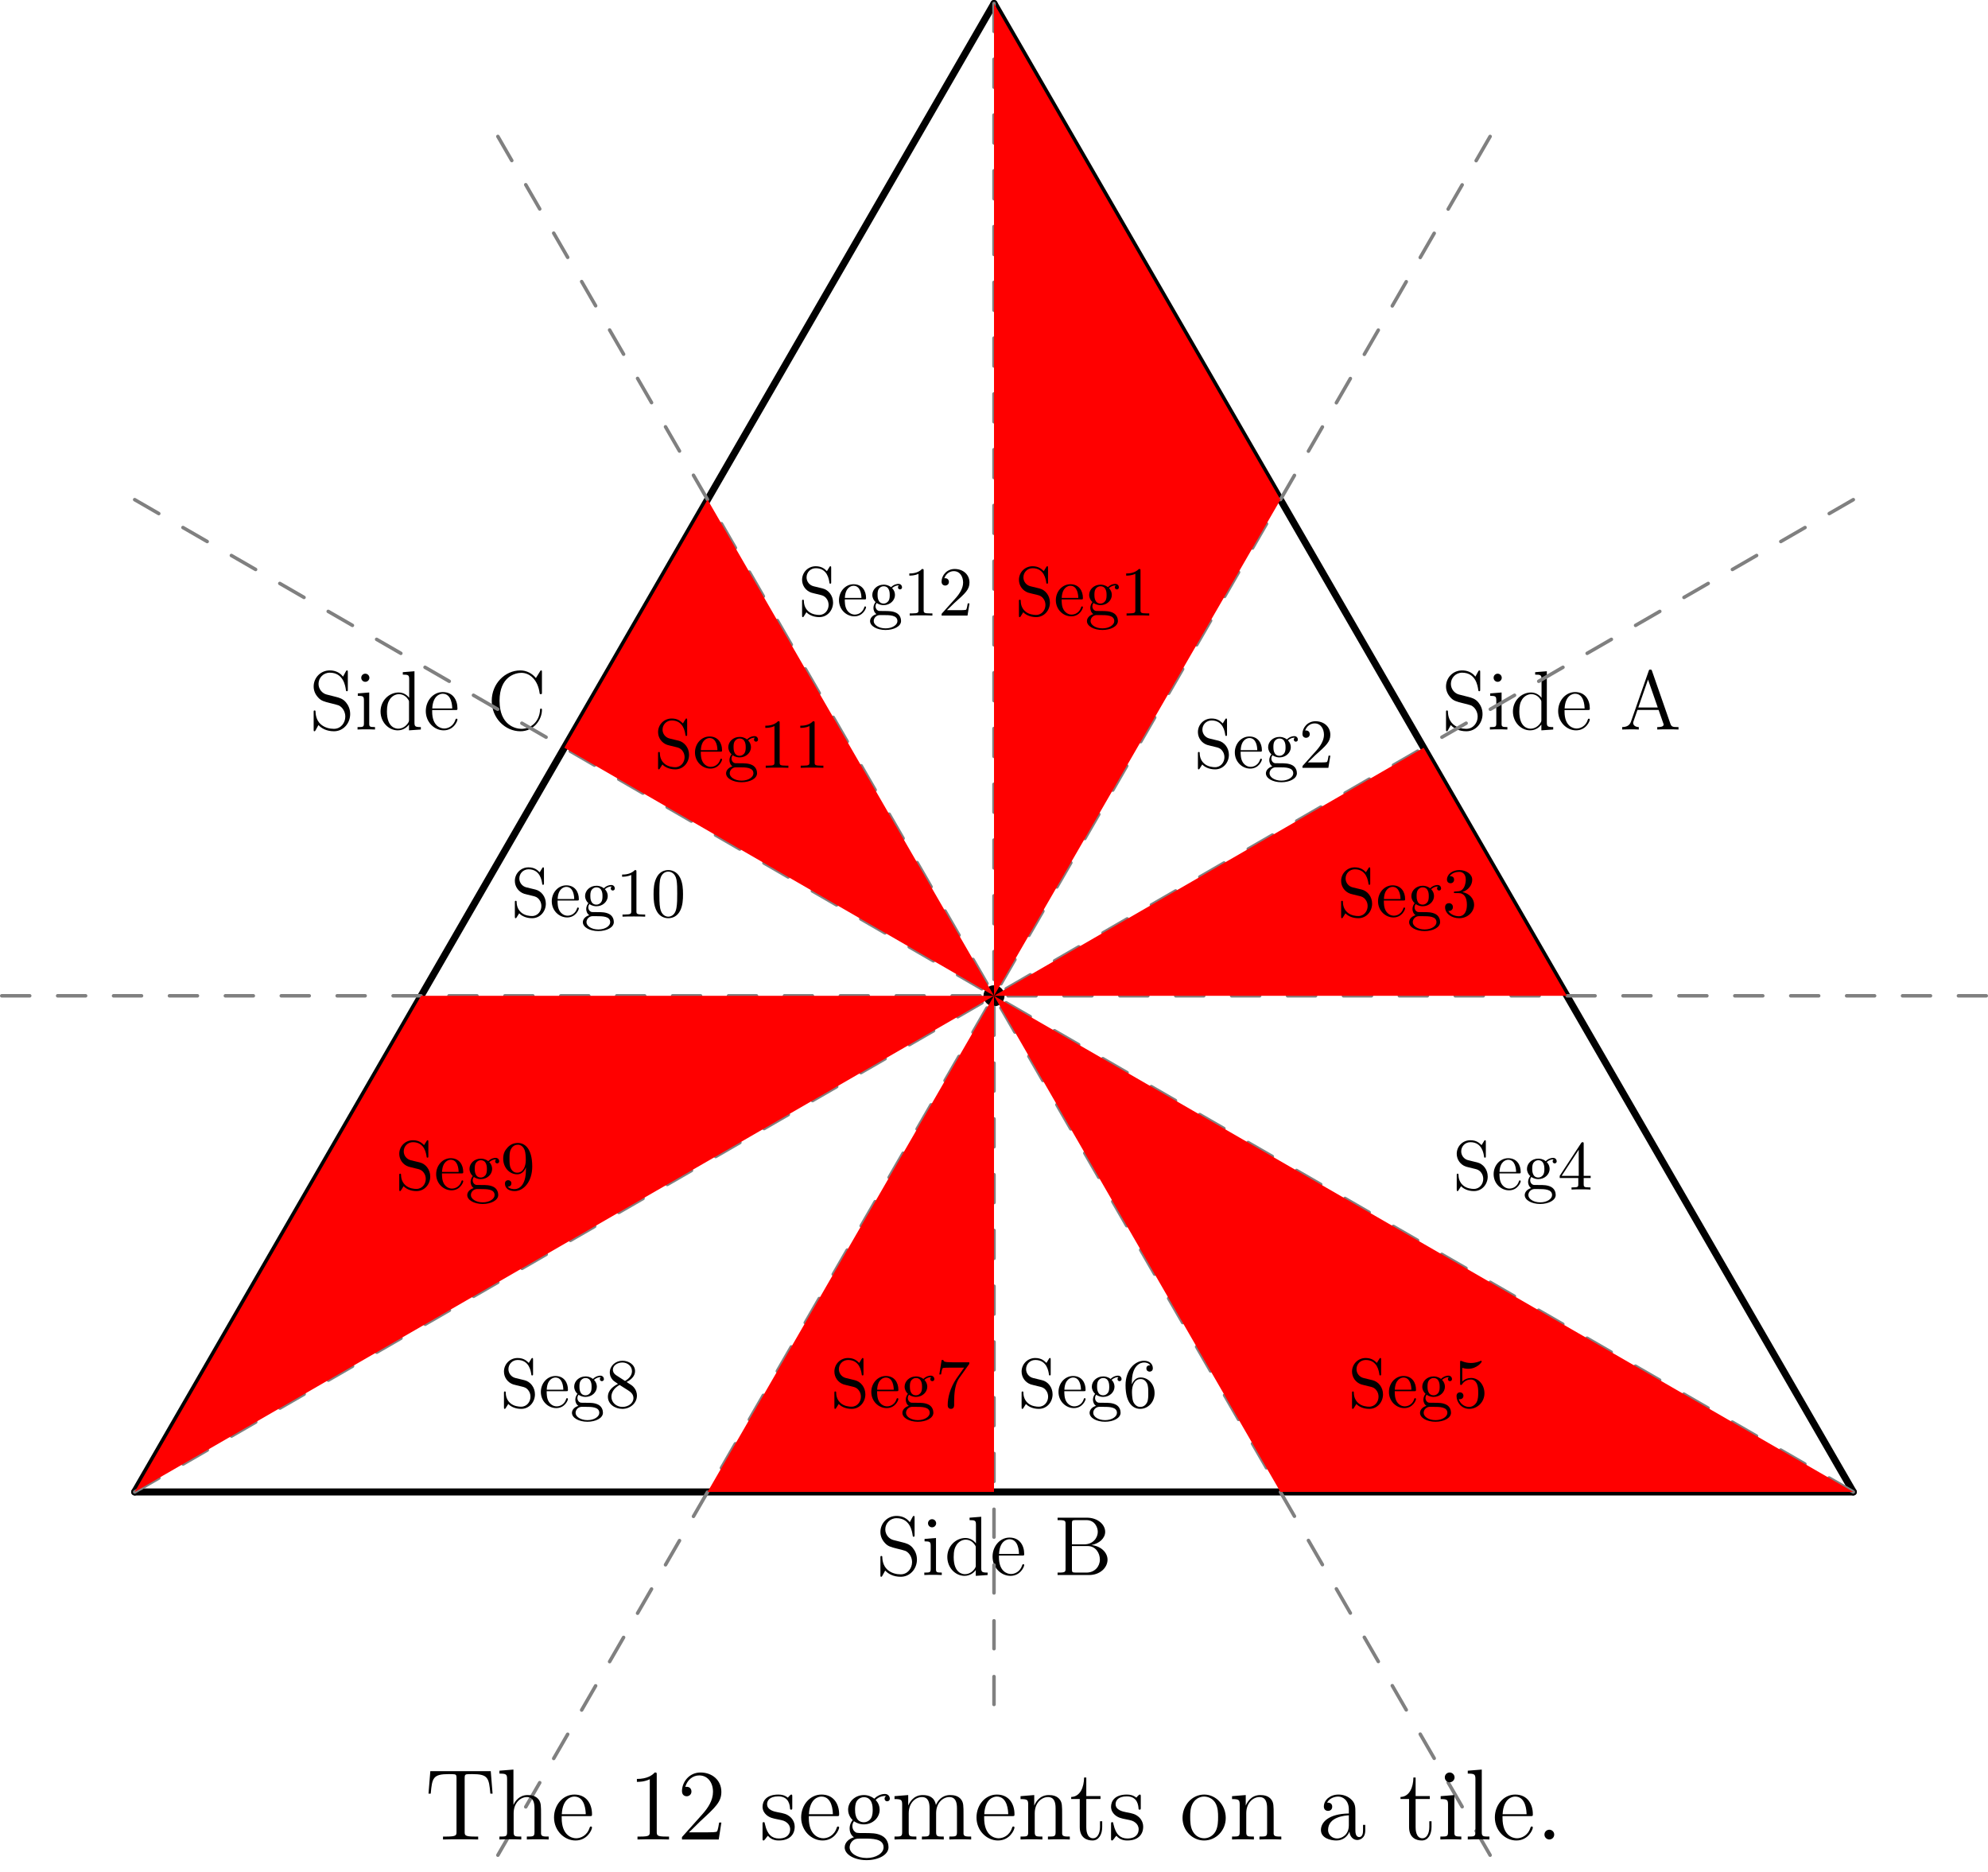
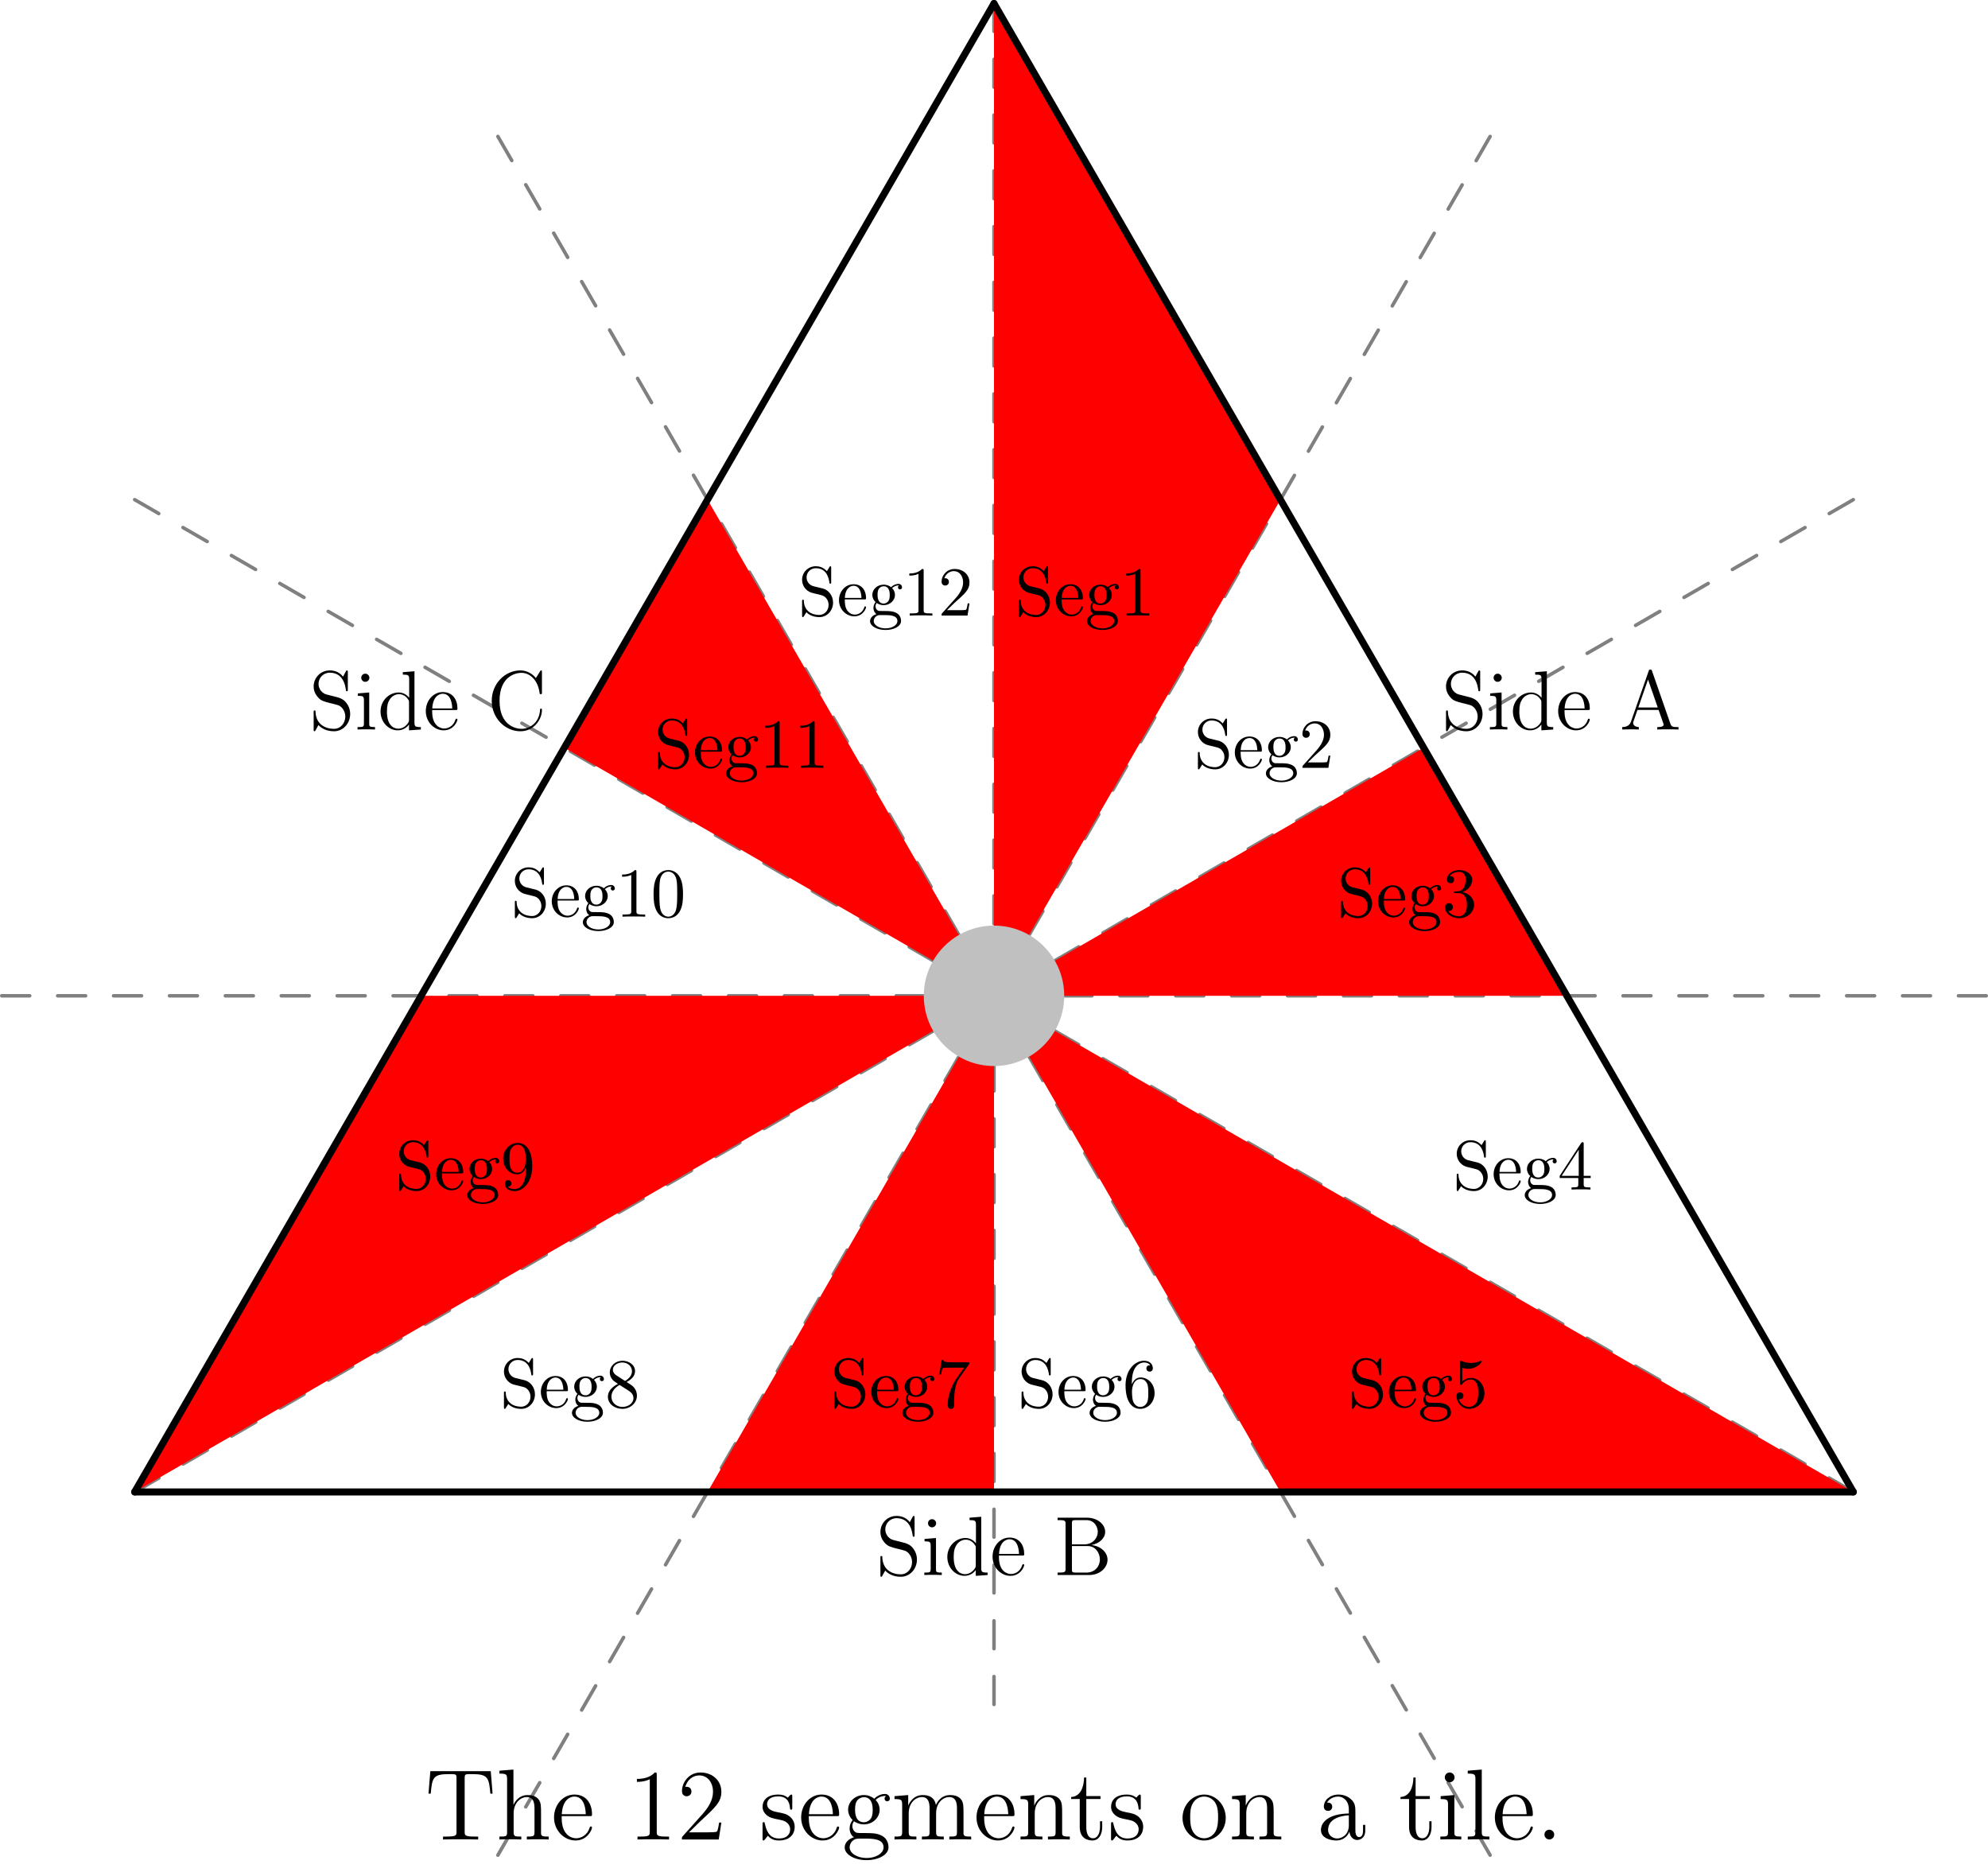
<svg xmlns="http://www.w3.org/2000/svg" xmlns:xlink="http://www.w3.org/1999/xlink" height="266.513pt" version="1.1" viewBox="56.409 53.858 283.134 266.513" width="283.134pt">
  <defs>
    <path d="M2.64 -0.703C2.64 -1.09 2.31 -1.392 1.951 -1.392C1.535 -1.392 1.248 -1.062 1.248 -0.703C1.248 -0.273 1.607 0 1.937 0C2.324 0 2.64 -0.301 2.64 -0.703Z" id="g0-46" />
    <path d="M4.132 -9.196C4.132 -9.526 4.132 -9.54 3.845 -9.54C3.5 -9.153 2.783 -8.622 1.306 -8.622V-8.206C1.635 -8.206 2.353 -8.206 3.142 -8.579V-1.105C3.142 -0.588 3.099 -0.416 1.836 -0.416H1.392V0C1.779 -0.029 3.171 -0.029 3.644 -0.029S5.495 -0.029 5.882 0V-0.416H5.437C4.175 -0.416 4.132 -0.588 4.132 -1.105V-9.196Z" id="g0-49" />
    <path d="M6.312 -2.41H5.997C5.954 -2.166 5.839 -1.377 5.695 -1.148C5.595 -1.019 4.777 -1.019 4.347 -1.019H1.693C2.08 -1.349 2.955 -2.267 3.328 -2.611C5.509 -4.619 6.312 -5.365 6.312 -6.786C6.312 -8.436 5.007 -9.54 3.343 -9.54S0.703 -8.12 0.703 -6.886C0.703 -6.155 1.334 -6.155 1.377 -6.155C1.679 -6.155 2.052 -6.37 2.052 -6.829C2.052 -7.23 1.779 -7.503 1.377 -7.503C1.248 -7.503 1.219 -7.503 1.176 -7.489C1.449 -8.464 2.224 -9.124 3.156 -9.124C4.376 -9.124 5.122 -8.106 5.122 -6.786C5.122 -5.566 4.419 -4.505 3.601 -3.587L0.703 -0.344V0H5.939L6.312 -2.41Z" id="g0-50" />
    <path d="M5.552 -9.985C5.495 -10.157 5.466 -10.243 5.265 -10.243S5.036 -10.2 4.964 -9.971L1.965 -1.392C1.765 -0.803 1.363 -0.43 0.445 -0.416V0C1.32 -0.029 1.349 -0.029 1.822 -0.029C2.224 -0.029 2.912 -0.029 3.285 0V-0.416C2.683 -0.43 2.324 -0.732 2.324 -1.133C2.324 -1.219 2.324 -1.248 2.396 -1.435L3.056 -3.343H6.671L7.46 -1.09C7.532 -0.918 7.532 -0.889 7.532 -0.846C7.532 -0.416 6.8 -0.416 6.441 -0.416V0C6.771 -0.029 7.905 -0.029 8.306 -0.029S9.741 -0.029 10.071 0V-0.416C9.139 -0.416 8.88 -0.416 8.679 -1.004L5.552 -9.985ZM4.863 -8.536L6.528 -3.759H3.199L4.863 -8.536Z" id="g0-65" />
    <path d="M0.617 -9.798V-9.382H0.904C1.937 -9.382 1.98 -9.239 1.98 -8.708V-1.09C1.98 -0.56 1.937 -0.416 0.904 -0.416H0.617V0H6.011C7.862 0 9.153 -1.248 9.153 -2.625C9.153 -3.787 8.106 -4.935 6.398 -5.122C7.761 -5.38 8.751 -6.298 8.751 -7.374C8.751 -8.608 7.503 -9.798 5.624 -9.798H0.617ZM3.07 -5.236V-8.809C3.07 -9.282 3.099 -9.382 3.73 -9.382H5.538C6.972 -9.382 7.489 -8.149 7.489 -7.374C7.489 -6.427 6.743 -5.236 5.15 -5.236H3.07ZM3.73 -0.416C3.099 -0.416 3.07 -0.516 3.07 -0.99V-4.949H5.753C7.13 -4.949 7.847 -3.744 7.847 -2.64C7.847 -1.478 6.972 -0.416 5.566 -0.416H3.73Z" id="g0-66" />
    <path d="M9.354 -9.77C9.354 -10.028 9.354 -10.1 9.21 -10.1C9.124 -10.1 9.11 -10.071 9.024 -9.928L8.321 -8.794C7.675 -9.598 6.7 -10.1 5.667 -10.1C3.041 -10.1 0.775 -7.833 0.775 -4.906C0.775 -1.937 3.07 0.301 5.667 0.301C8.02 0.301 9.354 -1.75 9.354 -3.328C9.354 -3.486 9.354 -3.572 9.196 -3.572C9.052 -3.572 9.038 -3.5 9.038 -3.4C8.909 -1.119 7.245 -0.115 5.853 -0.115C4.849 -0.115 2.109 -0.717 2.109 -4.906C2.109 -9.052 4.806 -9.684 5.839 -9.684C7.345 -9.684 8.665 -8.407 8.952 -6.255C8.981 -6.083 8.981 -6.04 9.153 -6.04C9.354 -6.04 9.354 -6.083 9.354 -6.37V-9.77Z" id="g0-67" />
    <path d="M2.984 -5.982C2.252 -6.169 1.607 -6.886 1.607 -7.804C1.607 -8.809 2.41 -9.712 3.529 -9.712C5.882 -9.712 6.198 -7.388 6.284 -6.771C6.312 -6.599 6.312 -6.542 6.456 -6.542C6.614 -6.542 6.614 -6.614 6.614 -6.872V-9.77C6.614 -10.028 6.614 -10.1 6.47 -10.1C6.427 -10.1 6.37 -10.1 6.269 -9.913L5.796 -9.038C5.107 -9.928 4.16 -10.1 3.529 -10.1C1.937 -10.1 0.775 -8.823 0.775 -7.36C0.775 -6.671 1.019 -6.04 1.549 -5.466C2.052 -4.906 2.554 -4.777 3.572 -4.519C4.074 -4.404 4.863 -4.203 5.064 -4.117C5.738 -3.787 6.183 -3.013 6.183 -2.209C6.183 -1.133 5.423 -0.115 4.232 -0.115C3.587 -0.115 2.697 -0.273 1.994 -0.889C1.162 -1.635 1.105 -2.668 1.09 -3.142C1.076 -3.257 0.961 -3.257 0.933 -3.257C0.775 -3.257 0.775 -3.185 0.775 -2.927V-0.029C0.775 0.23 0.775 0.301 0.918 0.301C1.004 0.301 1.019 0.273 1.119 0.1C1.176 -0.014 1.478 -0.545 1.592 -0.76C2.109 -0.187 3.013 0.301 4.246 0.301C5.853 0.301 7.015 -1.062 7.015 -2.64C7.015 -3.515 6.685 -4.16 6.298 -4.634C5.767 -5.279 5.122 -5.437 4.562 -5.581L2.984 -5.982Z" id="g0-83" />
    <path d="M9.368 -9.727H0.76L0.502 -6.528H0.818C1.019 -8.794 1.148 -9.311 3.414 -9.311C3.673 -9.311 4.074 -9.311 4.189 -9.282C4.476 -9.239 4.49 -9.067 4.49 -8.737V-1.105C4.49 -0.617 4.49 -0.416 3.084 -0.416H2.568V0C3.027 -0.029 4.505 -0.029 5.064 -0.029S7.116 -0.029 7.575 0V-0.416H7.058C5.652 -0.416 5.652 -0.617 5.652 -1.105V-8.737C5.652 -9.095 5.681 -9.225 5.911 -9.282C6.025 -9.311 6.441 -9.311 6.714 -9.311C8.981 -9.311 9.11 -8.794 9.311 -6.528H9.626L9.368 -9.727Z" id="g0-84" />
    <path d="M5.538 -3.83C5.538 -4.605 5.538 -5.179 4.906 -5.738C4.404 -6.198 3.759 -6.398 3.127 -6.398C1.951 -6.398 1.047 -5.624 1.047 -4.691C1.047 -4.275 1.32 -4.074 1.65 -4.074C1.994 -4.074 2.238 -4.318 2.238 -4.663C2.238 -5.251 1.722 -5.251 1.506 -5.251C1.836 -5.853 2.525 -6.111 3.099 -6.111C3.759 -6.111 4.605 -5.566 4.605 -4.275V-3.701C1.722 -3.658 0.631 -2.453 0.631 -1.349C0.631 -0.215 1.951 0.143 2.826 0.143C3.773 0.143 4.419 -0.43 4.691 -1.119C4.749 -0.445 5.193 0.072 5.81 0.072C6.111 0.072 6.944 -0.129 6.944 -1.277V-2.08H6.628V-1.277C6.628 -0.459 6.284 -0.344 6.083 -0.344C5.538 -0.344 5.538 -1.105 5.538 -1.32V-3.83ZM4.605 -2.023C4.605 -0.617 3.558 -0.143 2.941 -0.143C2.238 -0.143 1.65 -0.66 1.65 -1.349C1.65 -3.242 4.089 -3.414 4.605 -3.443V-2.023Z" id="g0-97" />
    <path d="M4.304 -9.798V-9.382C5.279 -9.382 5.394 -9.282 5.394 -8.579V-5.409C5.093 -5.825 4.476 -6.327 3.601 -6.327C1.937 -6.327 0.502 -4.921 0.502 -3.084C0.502 -1.262 1.865 0.143 3.443 0.143C4.533 0.143 5.165 -0.574 5.365 -0.846V0.143L7.388 0V-0.416C6.413 -0.416 6.298 -0.516 6.298 -1.219V-9.956L4.304 -9.798ZM5.365 -1.679C5.365 -1.42 5.365 -1.377 5.165 -1.062C4.82 -0.56 4.232 -0.143 3.515 -0.143C3.142 -0.143 1.592 -0.287 1.592 -3.07C1.592 -4.103 1.765 -4.677 2.08 -5.15C2.367 -5.595 2.941 -6.04 3.658 -6.04C4.548 -6.04 5.05 -5.394 5.193 -5.165C5.365 -4.921 5.365 -4.892 5.365 -4.634V-1.679Z" id="g0-100" />
    <path d="M5.495 -3.328C5.81 -3.328 5.839 -3.328 5.839 -3.601C5.839 -5.05 5.064 -6.398 3.328 -6.398C1.693 -6.398 0.43 -4.921 0.43 -3.142C0.43 -1.248 1.894 0.143 3.486 0.143C5.193 0.143 5.839 -1.406 5.839 -1.707C5.839 -1.793 5.767 -1.851 5.681 -1.851C5.566 -1.851 5.538 -1.779 5.509 -1.707C5.136 -0.502 4.175 -0.172 3.572 -0.172S1.521 -0.574 1.521 -3.056V-3.328H5.495ZM1.535 -3.601C1.65 -5.853 2.912 -6.111 3.314 -6.111C4.849 -6.111 4.935 -4.089 4.949 -3.601H1.535Z" id="g0-101" />
    <path d="M1.707 -2.597C2.381 -2.152 2.955 -2.152 3.113 -2.152C4.404 -2.152 5.365 -3.127 5.365 -4.232C5.365 -4.619 5.251 -5.165 4.792 -5.624C5.351 -6.198 6.025 -6.198 6.097 -6.198C6.155 -6.198 6.226 -6.198 6.284 -6.169C6.14 -6.111 6.068 -5.968 6.068 -5.81C6.068 -5.609 6.212 -5.437 6.441 -5.437C6.556 -5.437 6.814 -5.509 6.814 -5.825C6.814 -6.083 6.614 -6.484 6.111 -6.484C5.365 -6.484 4.806 -6.025 4.605 -5.81C4.175 -6.14 3.673 -6.327 3.127 -6.327C1.836 -6.327 0.875 -5.351 0.875 -4.246C0.875 -3.429 1.377 -2.898 1.521 -2.769C1.349 -2.554 1.09 -2.138 1.09 -1.578C1.09 -0.746 1.592 -0.387 1.707 -0.316C1.047 -0.129 0.387 0.387 0.387 1.133C0.387 2.123 1.736 2.941 3.5 2.941C5.208 2.941 6.628 2.181 6.628 1.105C6.628 0.746 6.528 -0.1 5.667 -0.545C4.935 -0.918 4.218 -0.918 2.984 -0.918C2.109 -0.918 2.008 -0.918 1.75 -1.191C1.607 -1.334 1.478 -1.607 1.478 -1.908C1.478 -2.152 1.564 -2.396 1.707 -2.597ZM3.127 -2.453C1.865 -2.453 1.865 -3.902 1.865 -4.232C1.865 -4.49 1.865 -5.079 2.109 -5.466C2.381 -5.882 2.812 -6.025 3.113 -6.025C4.376 -6.025 4.376 -4.576 4.376 -4.246C4.376 -3.988 4.376 -3.4 4.132 -3.013C3.859 -2.597 3.429 -2.453 3.127 -2.453ZM3.515 2.64C2.138 2.64 1.09 1.937 1.09 1.119C1.09 1.004 1.119 0.445 1.664 0.072C1.98 -0.129 2.109 -0.129 3.113 -0.129C4.304 -0.129 5.925 -0.129 5.925 1.119C5.925 1.965 4.835 2.64 3.515 2.64Z" id="g0-103" />
    <path d="M6.384 -3.486C6.384 -4.82 6.384 -5.222 6.054 -5.681C5.638 -6.241 4.964 -6.327 4.476 -6.327C3.242 -6.327 2.668 -5.394 2.468 -4.949H2.453V-9.956L0.459 -9.798V-9.382C1.435 -9.382 1.549 -9.282 1.549 -8.579V-1.062C1.549 -0.416 1.392 -0.416 0.459 -0.416V0C0.832 -0.029 1.607 -0.029 2.008 -0.029C2.425 -0.029 3.199 -0.029 3.572 0V-0.416C2.654 -0.416 2.482 -0.416 2.482 -1.062V-3.73C2.482 -5.236 3.472 -6.04 4.361 -6.04S5.452 -5.308 5.452 -4.433V-1.062C5.452 -0.416 5.294 -0.416 4.361 -0.416V0C4.734 -0.029 5.509 -0.029 5.911 -0.029C6.327 -0.029 7.101 -0.029 7.474 0V-0.416C6.757 -0.416 6.398 -0.416 6.384 -0.846V-3.486Z" id="g0-104" />
    <path d="M2.496 -8.837C2.496 -9.21 2.195 -9.54 1.793 -9.54C1.42 -9.54 1.105 -9.239 1.105 -8.852C1.105 -8.421 1.449 -8.149 1.793 -8.149C2.238 -8.149 2.496 -8.522 2.496 -8.837ZM0.516 -6.169V-5.753C1.435 -5.753 1.564 -5.667 1.564 -4.964V-1.062C1.564 -0.416 1.406 -0.416 0.473 -0.416V0C0.875 -0.029 1.564 -0.029 1.98 -0.029C2.138 -0.029 2.97 -0.029 3.457 0V-0.416C2.525 -0.416 2.468 -0.488 2.468 -1.047V-6.327L0.516 -6.169Z" id="g0-105" />
    <path d="M2.468 -9.956L0.473 -9.798V-9.382C1.449 -9.382 1.564 -9.282 1.564 -8.579V-1.062C1.564 -0.416 1.406 -0.416 0.473 -0.416V0C0.875 -0.029 1.578 -0.029 2.008 -0.029S3.156 -0.029 3.558 0V-0.416C2.64 -0.416 2.468 -0.416 2.468 -1.062V-9.956Z" id="g0-108" />
    <path d="M10.286 -3.486C10.286 -4.82 10.286 -5.222 9.956 -5.681C9.54 -6.241 8.866 -6.327 8.378 -6.327C7.187 -6.327 6.585 -5.466 6.355 -4.906C6.155 -6.011 5.38 -6.327 4.476 -6.327C3.084 -6.327 2.539 -5.136 2.425 -4.849H2.41V-6.327L0.459 -6.169V-5.753C1.435 -5.753 1.549 -5.652 1.549 -4.949V-1.062C1.549 -0.416 1.392 -0.416 0.459 -0.416V0C0.832 -0.029 1.607 -0.029 2.008 -0.029C2.425 -0.029 3.199 -0.029 3.572 0V-0.416C2.654 -0.416 2.482 -0.416 2.482 -1.062V-3.73C2.482 -5.236 3.472 -6.04 4.361 -6.04S5.452 -5.308 5.452 -4.433V-1.062C5.452 -0.416 5.294 -0.416 4.361 -0.416V0C4.734 -0.029 5.509 -0.029 5.911 -0.029C6.327 -0.029 7.101 -0.029 7.474 0V-0.416C6.556 -0.416 6.384 -0.416 6.384 -1.062V-3.73C6.384 -5.236 7.374 -6.04 8.263 -6.04S9.354 -5.308 9.354 -4.433V-1.062C9.354 -0.416 9.196 -0.416 8.263 -0.416V0C8.636 -0.029 9.411 -0.029 9.813 -0.029C10.229 -0.029 11.004 -0.029 11.377 0V-0.416C10.659 -0.416 10.301 -0.416 10.286 -0.846V-3.486Z" id="g0-109" />
    <path d="M6.384 -3.486C6.384 -4.82 6.384 -5.222 6.054 -5.681C5.638 -6.241 4.964 -6.327 4.476 -6.327C3.084 -6.327 2.539 -5.136 2.425 -4.849H2.41V-6.327L0.459 -6.169V-5.753C1.435 -5.753 1.549 -5.652 1.549 -4.949V-1.062C1.549 -0.416 1.392 -0.416 0.459 -0.416V0C0.832 -0.029 1.607 -0.029 2.008 -0.029C2.425 -0.029 3.199 -0.029 3.572 0V-0.416C2.654 -0.416 2.482 -0.416 2.482 -1.062V-3.73C2.482 -5.236 3.472 -6.04 4.361 -6.04S5.452 -5.308 5.452 -4.433V-1.062C5.452 -0.416 5.294 -0.416 4.361 -0.416V0C4.734 -0.029 5.509 -0.029 5.911 -0.029C6.327 -0.029 7.101 -0.029 7.474 0V-0.416C6.757 -0.416 6.398 -0.416 6.384 -0.846V-3.486Z" id="g0-110" />
    <path d="M6.585 -3.07C6.585 -4.921 5.179 -6.398 3.515 -6.398C1.793 -6.398 0.43 -4.878 0.43 -3.07C0.43 -1.234 1.865 0.143 3.5 0.143C5.193 0.143 6.585 -1.262 6.585 -3.07ZM3.515 -0.172C2.984 -0.172 2.338 -0.402 1.922 -1.105C1.535 -1.75 1.521 -2.597 1.521 -3.199C1.521 -3.744 1.521 -4.619 1.965 -5.265C2.367 -5.882 2.998 -6.111 3.5 -6.111C4.06 -6.111 4.663 -5.853 5.05 -5.294C5.495 -4.634 5.495 -3.73 5.495 -3.199C5.495 -2.697 5.495 -1.808 5.122 -1.133C4.72 -0.445 4.06 -0.172 3.515 -0.172Z" id="g0-111" />
    <path d="M4.706 -6.068C4.706 -6.327 4.706 -6.398 4.562 -6.398C4.447 -6.398 4.175 -6.083 4.074 -5.954C3.63 -6.312 3.185 -6.398 2.726 -6.398C0.99 -6.398 0.473 -5.452 0.473 -4.663C0.473 -4.505 0.473 -4.003 1.019 -3.5C1.478 -3.099 1.965 -2.998 2.625 -2.869C3.414 -2.711 3.601 -2.668 3.96 -2.381C4.218 -2.166 4.404 -1.851 4.404 -1.449C4.404 -0.832 4.046 -0.143 2.783 -0.143C1.836 -0.143 1.148 -0.689 0.832 -2.123C0.775 -2.381 0.775 -2.396 0.76 -2.41C0.732 -2.468 0.674 -2.468 0.631 -2.468C0.473 -2.468 0.473 -2.396 0.473 -2.138V-0.187C0.473 0.072 0.473 0.143 0.617 0.143C0.689 0.143 0.703 0.129 0.947 -0.172C1.019 -0.273 1.019 -0.301 1.234 -0.531C1.779 0.143 2.554 0.143 2.798 0.143C4.304 0.143 5.05 -0.689 5.05 -1.822C5.05 -2.597 4.576 -3.056 4.447 -3.185C3.931 -3.63 3.544 -3.716 2.597 -3.888C2.166 -3.974 1.119 -4.175 1.119 -5.036C1.119 -5.48 1.42 -6.14 2.711 -6.14C4.275 -6.14 4.361 -4.806 4.39 -4.361C4.404 -4.246 4.505 -4.246 4.548 -4.246C4.706 -4.246 4.706 -4.318 4.706 -4.576V-6.068Z" id="g0-115" />
    <path d="M2.41 -5.767H4.433V-6.183H2.41V-8.823H2.095C2.08 -7.474 1.564 -6.097 0.258 -6.054V-5.767H1.478V-1.779C1.478 -0.187 2.539 0.143 3.3 0.143C4.203 0.143 4.677 -0.746 4.677 -1.779V-2.597H4.361V-1.808C4.361 -0.775 3.945 -0.172 3.386 -0.172C2.41 -0.172 2.41 -1.506 2.41 -1.75V-5.767Z" id="g0-116" />
    <use id="g1-65" transform="scale(0.833334)" xlink:href="#g0-65" />
    <use id="g1-66" transform="scale(0.833334)" xlink:href="#g0-66" />
    <use id="g1-67" transform="scale(0.833334)" xlink:href="#g0-67" />
    <use id="g1-83" transform="scale(0.833334)" xlink:href="#g0-83" />
    <use id="g1-100" transform="scale(0.833334)" xlink:href="#g0-100" />
    <use id="g1-101" transform="scale(0.833334)" xlink:href="#g0-101" />
    <use id="g1-105" transform="scale(0.833334)" xlink:href="#g0-105" />
    <path d="M4.583 -3.188C4.583 -3.985 4.533 -4.782 4.184 -5.519C3.726 -6.476 2.909 -6.635 2.491 -6.635C1.893 -6.635 1.166 -6.376 0.757 -5.45C0.438 -4.762 0.389 -3.985 0.389 -3.188C0.389 -2.441 0.428 -1.544 0.837 -0.787C1.265 0.02 1.993 0.219 2.481 0.219C3.019 0.219 3.776 0.01 4.214 -0.936C4.533 -1.624 4.583 -2.401 4.583 -3.188ZM2.481 0C2.092 0 1.504 -0.249 1.325 -1.205C1.215 -1.803 1.215 -2.72 1.215 -3.308C1.215 -3.945 1.215 -4.603 1.295 -5.141C1.484 -6.326 2.232 -6.416 2.481 -6.416C2.809 -6.416 3.467 -6.237 3.656 -5.25C3.756 -4.692 3.756 -3.935 3.756 -3.308C3.756 -2.56 3.756 -1.883 3.646 -1.245C3.497 -0.299 2.929 0 2.481 0Z" id="g2-48" />
    <path d="M2.929 -6.376C2.929 -6.615 2.929 -6.635 2.7 -6.635C2.082 -5.998 1.205 -5.998 0.887 -5.998V-5.689C1.086 -5.689 1.674 -5.689 2.192 -5.948V-0.787C2.192 -0.428 2.162 -0.309 1.265 -0.309H0.946V0C1.295 -0.03 2.162 -0.03 2.56 -0.03S3.826 -0.03 4.174 0V-0.309H3.856C2.959 -0.309 2.929 -0.418 2.929 -0.787V-6.376Z" id="g2-49" />
    <path d="M1.265 -0.767L2.321 -1.793C3.875 -3.168 4.473 -3.706 4.473 -4.702C4.473 -5.838 3.577 -6.635 2.361 -6.635C1.235 -6.635 0.498 -5.719 0.498 -4.832C0.498 -4.274 0.996 -4.274 1.026 -4.274C1.196 -4.274 1.544 -4.394 1.544 -4.802C1.544 -5.061 1.365 -5.32 1.016 -5.32C0.936 -5.32 0.917 -5.32 0.887 -5.31C1.116 -5.958 1.654 -6.326 2.232 -6.326C3.138 -6.326 3.567 -5.519 3.567 -4.702C3.567 -3.905 3.068 -3.118 2.521 -2.501L0.608 -0.369C0.498 -0.259 0.498 -0.239 0.498 0H4.194L4.473 -1.734H4.224C4.174 -1.435 4.105 -0.996 4.005 -0.847C3.935 -0.767 3.278 -0.767 3.059 -0.767H1.265Z" id="g2-50" />
    <path d="M2.889 -3.507C3.706 -3.776 4.284 -4.473 4.284 -5.26C4.284 -6.077 3.407 -6.635 2.451 -6.635C1.445 -6.635 0.687 -6.037 0.687 -5.28C0.687 -4.951 0.907 -4.762 1.196 -4.762C1.504 -4.762 1.704 -4.981 1.704 -5.27C1.704 -5.768 1.235 -5.768 1.086 -5.768C1.395 -6.257 2.052 -6.386 2.411 -6.386C2.819 -6.386 3.367 -6.167 3.367 -5.27C3.367 -5.151 3.347 -4.573 3.088 -4.135C2.79 -3.656 2.451 -3.626 2.202 -3.616C2.122 -3.606 1.883 -3.587 1.813 -3.587C1.734 -3.577 1.664 -3.567 1.664 -3.467C1.664 -3.357 1.734 -3.357 1.903 -3.357H2.341C3.158 -3.357 3.527 -2.68 3.527 -1.704C3.527 -0.349 2.839 -0.06 2.401 -0.06C1.973 -0.06 1.225 -0.229 0.877 -0.817C1.225 -0.767 1.534 -0.986 1.534 -1.365C1.534 -1.724 1.265 -1.923 0.976 -1.923C0.737 -1.923 0.418 -1.783 0.418 -1.345C0.418 -0.438 1.345 0.219 2.431 0.219C3.646 0.219 4.553 -0.687 4.553 -1.704C4.553 -2.521 3.925 -3.298 2.889 -3.507Z" id="g2-51" />
    <path d="M2.929 -1.644V-0.777C2.929 -0.418 2.909 -0.309 2.172 -0.309H1.963V0C2.371 -0.03 2.889 -0.03 3.308 -0.03S4.254 -0.03 4.663 0V-0.309H4.453C3.716 -0.309 3.696 -0.418 3.696 -0.777V-1.644H4.692V-1.953H3.696V-6.486C3.696 -6.685 3.696 -6.745 3.537 -6.745C3.447 -6.745 3.417 -6.745 3.337 -6.625L0.279 -1.953V-1.644H2.929ZM2.989 -1.953H0.558L2.989 -5.669V-1.953Z" id="g2-52" />
    <path d="M4.473 -2.002C4.473 -3.188 3.656 -4.184 2.58 -4.184C2.102 -4.184 1.674 -4.025 1.315 -3.676V-5.619C1.514 -5.559 1.843 -5.489 2.162 -5.489C3.387 -5.489 4.085 -6.396 4.085 -6.526C4.085 -6.585 4.055 -6.635 3.985 -6.635C3.975 -6.635 3.955 -6.635 3.905 -6.605C3.706 -6.516 3.218 -6.316 2.55 -6.316C2.152 -6.316 1.694 -6.386 1.225 -6.595C1.146 -6.625 1.126 -6.625 1.106 -6.625C1.006 -6.625 1.006 -6.545 1.006 -6.386V-3.437C1.006 -3.258 1.006 -3.178 1.146 -3.178C1.215 -3.178 1.235 -3.208 1.275 -3.268C1.385 -3.427 1.753 -3.965 2.56 -3.965C3.078 -3.965 3.328 -3.507 3.407 -3.328C3.567 -2.959 3.587 -2.57 3.587 -2.072C3.587 -1.724 3.587 -1.126 3.347 -0.707C3.108 -0.319 2.74 -0.06 2.281 -0.06C1.554 -0.06 0.986 -0.588 0.817 -1.176C0.847 -1.166 0.877 -1.156 0.986 -1.156C1.315 -1.156 1.484 -1.405 1.484 -1.644S1.315 -2.132 0.986 -2.132C0.847 -2.132 0.498 -2.062 0.498 -1.604C0.498 -0.747 1.186 0.219 2.301 0.219C3.457 0.219 4.473 -0.737 4.473 -2.002Z" id="g2-53" />
    <path d="M1.315 -3.268V-3.507C1.315 -6.027 2.55 -6.386 3.059 -6.386C3.298 -6.386 3.716 -6.326 3.935 -5.988C3.786 -5.988 3.387 -5.988 3.387 -5.539C3.387 -5.23 3.626 -5.081 3.846 -5.081C4.005 -5.081 4.304 -5.171 4.304 -5.559C4.304 -6.157 3.865 -6.635 3.039 -6.635C1.763 -6.635 0.418 -5.35 0.418 -3.148C0.418 -0.488 1.574 0.219 2.501 0.219C3.606 0.219 4.553 -0.717 4.553 -2.032C4.553 -3.298 3.666 -4.254 2.56 -4.254C1.883 -4.254 1.514 -3.746 1.315 -3.268ZM2.501 -0.06C1.873 -0.06 1.574 -0.658 1.514 -0.807C1.335 -1.275 1.335 -2.072 1.335 -2.252C1.335 -3.029 1.654 -4.025 2.55 -4.025C2.71 -4.025 3.168 -4.025 3.477 -3.407C3.656 -3.039 3.656 -2.531 3.656 -2.042C3.656 -1.564 3.656 -1.066 3.487 -0.707C3.188 -0.11 2.73 -0.06 2.501 -0.06Z" id="g2-54" />
    <path d="M4.742 -6.067C4.832 -6.187 4.832 -6.207 4.832 -6.416H2.411C1.196 -6.416 1.176 -6.545 1.136 -6.735H0.887L0.558 -4.682H0.807C0.837 -4.842 0.927 -5.469 1.056 -5.589C1.126 -5.649 1.903 -5.649 2.032 -5.649H4.095C3.985 -5.489 3.198 -4.403 2.979 -4.075C2.082 -2.73 1.753 -1.345 1.753 -0.329C1.753 -0.229 1.753 0.219 2.212 0.219S2.67 -0.229 2.67 -0.329V-0.837C2.67 -1.385 2.7 -1.933 2.78 -2.471C2.819 -2.7 2.959 -3.557 3.397 -4.174L4.742 -6.067Z" id="g2-55" />
    <path d="M1.624 -4.553C1.166 -4.852 1.126 -5.191 1.126 -5.36C1.126 -5.968 1.773 -6.386 2.481 -6.386C3.208 -6.386 3.846 -5.868 3.846 -5.151C3.846 -4.583 3.457 -4.105 2.859 -3.756L1.624 -4.553ZM3.078 -3.606C3.796 -3.975 4.284 -4.493 4.284 -5.151C4.284 -6.067 3.397 -6.635 2.491 -6.635C1.494 -6.635 0.687 -5.898 0.687 -4.971C0.687 -4.792 0.707 -4.344 1.126 -3.875C1.235 -3.756 1.604 -3.507 1.853 -3.337C1.275 -3.049 0.418 -2.491 0.418 -1.504C0.418 -0.448 1.435 0.219 2.481 0.219C3.606 0.219 4.553 -0.608 4.553 -1.674C4.553 -2.032 4.443 -2.481 4.065 -2.899C3.875 -3.108 3.716 -3.208 3.078 -3.606ZM2.082 -3.188L3.308 -2.411C3.587 -2.222 4.055 -1.923 4.055 -1.315C4.055 -0.578 3.308 -0.06 2.491 -0.06C1.634 -0.06 0.917 -0.677 0.917 -1.504C0.917 -2.082 1.235 -2.72 2.082 -3.188Z" id="g2-56" />
    <path d="M3.656 -3.168V-2.849C3.656 -0.518 2.62 -0.06 2.042 -0.06C1.873 -0.06 1.335 -0.08 1.066 -0.418C1.504 -0.418 1.584 -0.707 1.584 -0.877C1.584 -1.186 1.345 -1.335 1.126 -1.335C0.966 -1.335 0.667 -1.245 0.667 -0.857C0.667 -0.189 1.205 0.219 2.052 0.219C3.337 0.219 4.553 -1.136 4.553 -3.278C4.553 -5.958 3.407 -6.635 2.521 -6.635C1.973 -6.635 1.484 -6.456 1.056 -6.007C0.648 -5.559 0.418 -5.141 0.418 -4.394C0.418 -3.148 1.295 -2.172 2.411 -2.172C3.019 -2.172 3.427 -2.59 3.656 -3.168ZM2.421 -2.401C2.262 -2.401 1.803 -2.401 1.494 -3.029C1.315 -3.397 1.315 -3.895 1.315 -4.384C1.315 -4.922 1.315 -5.39 1.524 -5.758C1.793 -6.257 2.172 -6.386 2.521 -6.386C2.979 -6.386 3.308 -6.047 3.477 -5.599C3.597 -5.28 3.636 -4.653 3.636 -4.194C3.636 -3.367 3.298 -2.401 2.421 -2.401Z" id="g2-57" />
    <path d="M3.477 -3.865L2.202 -4.174C1.584 -4.324 1.196 -4.862 1.196 -5.44C1.196 -6.137 1.734 -6.745 2.511 -6.745C4.174 -6.745 4.394 -5.111 4.453 -4.663C4.463 -4.603 4.463 -4.543 4.573 -4.543C4.702 -4.543 4.702 -4.593 4.702 -4.782V-6.785C4.702 -6.954 4.702 -7.024 4.593 -7.024C4.523 -7.024 4.513 -7.014 4.443 -6.894L4.095 -6.326C3.796 -6.615 3.387 -7.024 2.501 -7.024C1.395 -7.024 0.558 -6.147 0.558 -5.091C0.558 -4.264 1.086 -3.537 1.863 -3.268C1.973 -3.228 2.481 -3.108 3.178 -2.939C3.447 -2.869 3.746 -2.8 4.025 -2.431C4.234 -2.172 4.334 -1.843 4.334 -1.514C4.334 -0.807 3.836 -0.09 2.999 -0.09C2.71 -0.09 1.953 -0.139 1.425 -0.628C0.847 -1.166 0.817 -1.803 0.807 -2.162C0.797 -2.262 0.717 -2.262 0.687 -2.262C0.558 -2.262 0.558 -2.192 0.558 -2.012V-0.02C0.558 0.149 0.558 0.219 0.667 0.219C0.737 0.219 0.747 0.199 0.817 0.09C0.817 0.08 0.847 0.05 1.176 -0.478C1.484 -0.139 2.122 0.219 3.009 0.219C4.174 0.219 4.971 -0.757 4.971 -1.853C4.971 -2.849 4.314 -3.666 3.477 -3.865Z" id="g2-83" />
    <path d="M1.116 -2.511C1.176 -3.995 2.012 -4.244 2.351 -4.244C3.377 -4.244 3.477 -2.899 3.477 -2.511H1.116ZM1.106 -2.301H3.885C4.105 -2.301 4.135 -2.301 4.135 -2.511C4.135 -3.497 3.597 -4.463 2.351 -4.463C1.196 -4.463 0.279 -3.437 0.279 -2.192C0.279 -0.857 1.325 0.11 2.471 0.11C3.686 0.11 4.135 -0.996 4.135 -1.186C4.135 -1.285 4.055 -1.305 4.005 -1.305C3.915 -1.305 3.895 -1.245 3.875 -1.166C3.527 -0.139 2.63 -0.139 2.531 -0.139C2.032 -0.139 1.634 -0.438 1.405 -0.807C1.106 -1.285 1.106 -1.943 1.106 -2.301Z" id="g2-101" />
    <path d="M2.212 -1.714C1.345 -1.714 1.345 -2.71 1.345 -2.939C1.345 -3.208 1.355 -3.527 1.504 -3.776C1.584 -3.895 1.813 -4.174 2.212 -4.174C3.078 -4.174 3.078 -3.178 3.078 -2.949C3.078 -2.68 3.068 -2.361 2.919 -2.112C2.839 -1.993 2.61 -1.714 2.212 -1.714ZM1.056 -1.325C1.056 -1.365 1.056 -1.594 1.225 -1.793C1.614 -1.514 2.022 -1.484 2.212 -1.484C3.138 -1.484 3.826 -2.172 3.826 -2.939C3.826 -3.308 3.666 -3.676 3.417 -3.905C3.776 -4.244 4.135 -4.294 4.314 -4.294C4.334 -4.294 4.384 -4.294 4.413 -4.284C4.304 -4.244 4.254 -4.135 4.254 -4.015C4.254 -3.846 4.384 -3.726 4.543 -3.726C4.643 -3.726 4.832 -3.796 4.832 -4.025C4.832 -4.194 4.712 -4.513 4.324 -4.513C4.125 -4.513 3.686 -4.453 3.268 -4.045C2.849 -4.374 2.431 -4.403 2.212 -4.403C1.285 -4.403 0.598 -3.716 0.598 -2.949C0.598 -2.511 0.817 -2.132 1.066 -1.923C0.936 -1.773 0.757 -1.445 0.757 -1.096C0.757 -0.787 0.887 -0.408 1.196 -0.209C0.598 -0.04 0.279 0.389 0.279 0.787C0.279 1.504 1.265 2.052 2.481 2.052C3.656 2.052 4.692 1.544 4.692 0.767C4.692 0.418 4.553 -0.09 4.045 -0.369C3.517 -0.648 2.939 -0.648 2.331 -0.648C2.082 -0.648 1.654 -0.648 1.584 -0.658C1.265 -0.697 1.056 -1.006 1.056 -1.325ZM2.491 1.823C1.484 1.823 0.797 1.315 0.797 0.787C0.797 0.329 1.176 -0.04 1.614 -0.07H2.202C3.059 -0.07 4.174 -0.07 4.174 0.787C4.174 1.325 3.467 1.823 2.491 1.823Z" id="g2-103" />
  </defs>
  <g id="page1">
-     <g transform="matrix(0.996264 0 0 0.996264 197.976 195.675)">
-       <circle cx="0" cy="-0" r="1.506" fill="#000000" />
-     </g>
-     <g transform="matrix(0.996264 0 0 0.996264 197.976 195.675)">
-       <path d="M 8.68561e-15 -141.847L 122.843 70.923" fill="none" stroke="#000000" stroke-linecap="round" stroke-linejoin="round" stroke-miterlimit="10.037" stroke-width="1.004" />
-     </g>
-     <use x="261.708" xlink:href="#g1-83" y="157.75" />
-     <use x="268.211" xlink:href="#g1-105" y="157.75" />
-     <use x="271.463" xlink:href="#g1-100" y="157.75" />
-     <use x="277.966" xlink:href="#g1-101" y="157.75" />
-     <use x="287.071" xlink:href="#g1-65" y="157.75" />
-     <g transform="matrix(0.996264 0 0 0.996264 197.976 195.675)">
-       <path d="M 122.843 70.923L -122.843 70.923" fill="none" stroke="#000000" stroke-linecap="round" stroke-linejoin="round" stroke-miterlimit="10.037" stroke-width="1.004" />
-     </g>
-     <use x="181.154" xlink:href="#g1-83" y="278.162" />
-     <use x="187.657" xlink:href="#g1-105" y="278.162" />
-     <use x="190.909" xlink:href="#g1-100" y="278.162" />
-     <use x="197.412" xlink:href="#g1-101" y="278.162" />
-     <use x="206.517" xlink:href="#g1-66" y="278.162" />
-     <g transform="matrix(0.996264 0 0 0.996264 197.976 195.675)">
-       <path d="M -122.843 70.923L 8.68561e-15 -141.847" fill="none" stroke="#000000" stroke-linecap="round" stroke-linejoin="round" stroke-miterlimit="10.037" stroke-width="1.004" />
-     </g>
-     <use x="100.435" xlink:href="#g1-83" y="157.75" />
-     <use x="106.938" xlink:href="#g1-105" y="157.75" />
-     <use x="110.19" xlink:href="#g1-100" y="157.75" />
-     <use x="116.693" xlink:href="#g1-101" y="157.75" />
-     <use x="125.798" xlink:href="#g1-67" y="157.75" />
    <g transform="matrix(0.996264 0 0 0.996264 197.976 195.675)">
      <path d="M 8.68561e-15 -141.847L -8.68561e-15 101.319" fill="none" stroke="#808080" stroke-linecap="round" stroke-linejoin="round" stroke-miterlimit="10.037" stroke-width="0.502" stroke-dasharray="3.986,3.986" />
    </g>
    <g transform="matrix(0.996264 0 0 0.996264 197.976 195.675)">
      <path d="M 122.843 70.923L -122.843 -70.923" fill="none" stroke="#808080" stroke-linecap="round" stroke-linejoin="round" stroke-miterlimit="10.037" stroke-width="0.502" stroke-dasharray="3.996,3.996" />
    </g>
    <g transform="matrix(0.996264 0 0 0.996264 197.976 195.675)">
      <path d="M -122.843 70.923L 122.843 -70.923" fill="none" stroke="#808080" stroke-linecap="round" stroke-linejoin="round" stroke-miterlimit="10.037" stroke-width="0.502" stroke-dasharray="3.996,3.996" />
    </g>
    <g transform="matrix(0.996264 0 0 0.996264 197.976 195.675)">
      <path d="M -141.847 8.68561e-15L 141.847 -8.68561e-15" fill="none" stroke="#808080" stroke-linecap="round" stroke-linejoin="round" stroke-miterlimit="10.037" stroke-width="0.502" stroke-dasharray="3.996,3.996" />
    </g>
    <g transform="matrix(0.996264 0 0 0.996264 197.976 195.675)">
      <path d="M 70.923 122.843L -70.923 -122.843" fill="none" stroke="#808080" stroke-linecap="round" stroke-linejoin="round" stroke-miterlimit="10.037" stroke-width="0.502" stroke-dasharray="3.996,3.996" />
    </g>
    <g transform="matrix(0.996264 0 0 0.996264 197.976 195.675)">
      <path d="M 70.923 -122.843L -70.923 122.843" fill="none" stroke="#808080" stroke-linecap="round" stroke-linejoin="round" stroke-miterlimit="10.037" stroke-width="0.502" stroke-dasharray="3.996,3.996" />
    </g>
    <g transform="matrix(0.996264 0 0 0.996264 197.976 195.675)">
      <path d="M 0 0L 8.68561e-15 -141.847L 40.948 -70.923L 0 0Z" fill="#ff0000" />
    </g>
    <use x="200.969" xlink:href="#g2-83" y="141.524" />
    <use x="206.504" xlink:href="#g2-101" y="141.524" />
    <use x="210.932" xlink:href="#g2-103" y="141.524" />
    <use x="215.913" xlink:href="#g2-49" y="141.524" />
    <use x="226.46" xlink:href="#g2-83" y="163.207" />
    <use x="231.995" xlink:href="#g2-101" y="163.207" />
    <use x="236.422" xlink:href="#g2-103" y="163.207" />
    <use x="241.404" xlink:href="#g2-50" y="163.207" />
    <g transform="matrix(0.996264 0 0 0.996264 197.976 195.675)">
      <path d="M 0 0L 61.422 -35.462L 81.895 -3.14963e-14L 0 0Z" fill="#ff0000" />
    </g>
    <use x="246.857" xlink:href="#g2-83" y="184.405" />
    <use x="252.392" xlink:href="#g2-101" y="184.405" />
    <use x="256.82" xlink:href="#g2-103" y="184.405" />
    <use x="261.801" xlink:href="#g2-51" y="184.405" />
    <use x="263.321" xlink:href="#g2-83" y="223.267" />
    <use x="268.856" xlink:href="#g2-101" y="223.267" />
    <use x="273.284" xlink:href="#g2-103" y="223.267" />
    <use x="278.265" xlink:href="#g2-52" y="223.267" />
    <g transform="matrix(0.996264 0 0 0.996264 197.976 195.675)">
      <path d="M 0 0L 122.843 70.923L 40.948 70.923L 0 0Z" fill="#ff0000" />
    </g>
    <use x="248.409" xlink:href="#g2-83" y="254.282" />
    <use x="253.944" xlink:href="#g2-101" y="254.282" />
    <use x="258.372" xlink:href="#g2-103" y="254.282" />
    <use x="263.353" xlink:href="#g2-53" y="254.282" />
    <use x="201.349" xlink:href="#g2-83" y="254.282" />
    <use x="206.884" xlink:href="#g2-101" y="254.282" />
    <use x="211.312" xlink:href="#g2-103" y="254.282" />
    <use x="216.293" xlink:href="#g2-54" y="254.282" />
    <g transform="matrix(0.996264 0 0 0.996264 197.976 195.675)">
      <path d="M 0 0L 0 70.923L -40.948 70.923L 0 0Z" fill="#ff0000" />
    </g>
    <use x="174.686" xlink:href="#g2-83" y="254.282" />
    <use x="180.221" xlink:href="#g2-101" y="254.282" />
    <use x="184.649" xlink:href="#g2-103" y="254.282" />
    <use x="189.63" xlink:href="#g2-55" y="254.282" />
    <use x="127.626" xlink:href="#g2-83" y="254.282" />
    <use x="133.16" xlink:href="#g2-101" y="254.282" />
    <use x="137.588" xlink:href="#g2-103" y="254.282" />
    <use x="142.57" xlink:href="#g2-56" y="254.282" />
    <g transform="matrix(0.996264 0 0 0.996264 197.976 195.675)">
      <path d="M 0 0L -122.843 70.923L -81.895 5.90556e-15L 0 0Z" fill="#ff0000" />
    </g>
    <use x="112.714" xlink:href="#g2-83" y="223.267" />
    <use x="118.248" xlink:href="#g2-101" y="223.267" />
    <use x="122.676" xlink:href="#g2-103" y="223.267" />
    <use x="127.658" xlink:href="#g2-57" y="223.267" />
    <use x="129.178" xlink:href="#g2-83" y="184.405" />
    <use x="134.713" xlink:href="#g2-101" y="184.405" />
    <use x="139.14" xlink:href="#g2-103" y="184.405" />
    <use x="144.122" xlink:href="#g2-49" y="184.405" />
    <use x="149.103" xlink:href="#g2-48" y="184.405" />
    <g transform="matrix(0.996264 0 0 0.996264 197.976 195.675)">
      <path d="M 0 0L -61.422 -35.462L -40.948 -70.923L 0 0Z" fill="#ff0000" />
    </g>
    <use x="149.575" xlink:href="#g2-83" y="163.207" />
    <use x="155.11" xlink:href="#g2-101" y="163.207" />
    <use x="159.538" xlink:href="#g2-103" y="163.207" />
    <use x="164.519" xlink:href="#g2-49" y="163.207" />
    <use x="169.501" xlink:href="#g2-49" y="163.207" />
    <use x="170.085" xlink:href="#g2-83" y="141.524" />
    <use x="175.619" xlink:href="#g2-101" y="141.524" />
    <use x="180.047" xlink:href="#g2-103" y="141.524" />
    <use x="185.029" xlink:href="#g2-49" y="141.524" />
    <use x="190.01" xlink:href="#g2-50" y="141.524" />
+     <g transform="matrix(0.996264 0 0 0.996264 197.976 195.675)">
+       <circle cx="0" cy="-0" r="10.037" fill="#c0c0c0" />
+     </g>
+     <g transform="matrix(0.996264 0 0 0.996264 197.976 195.675)">
+       <path d="M 8.68561e-15 -141.847L 122.843 70.923" fill="none" stroke="#000000" stroke-linecap="round" stroke-linejoin="round" stroke-miterlimit="10.037" stroke-width="1.004" />
+     </g>
+     <use x="261.708" xlink:href="#g1-83" y="157.75" />
+     <use x="268.211" xlink:href="#g1-105" y="157.75" />
+     <use x="271.463" xlink:href="#g1-100" y="157.75" />
+     <use x="277.966" xlink:href="#g1-101" y="157.75" />
+     <use x="287.071" xlink:href="#g1-65" y="157.75" />
+     <g transform="matrix(0.996264 0 0 0.996264 197.976 195.675)">
+       <path d="M 122.843 70.923L -122.843 70.923" fill="none" stroke="#000000" stroke-linecap="round" stroke-linejoin="round" stroke-miterlimit="10.037" stroke-width="1.004" />
+     </g>
+     <use x="181.154" xlink:href="#g1-83" y="278.162" />
+     <use x="187.657" xlink:href="#g1-105" y="278.162" />
+     <use x="190.909" xlink:href="#g1-100" y="278.162" />
+     <use x="197.412" xlink:href="#g1-101" y="278.162" />
+     <use x="206.517" xlink:href="#g1-66" y="278.162" />
+     <g transform="matrix(0.996264 0 0 0.996264 197.976 195.675)">
+       <path d="M -122.843 70.923L 8.68561e-15 -141.847" fill="none" stroke="#000000" stroke-linecap="round" stroke-linejoin="round" stroke-miterlimit="10.037" stroke-width="1.004" />
+     </g>
+     <use x="100.435" xlink:href="#g1-83" y="157.75" />
+     <use x="106.938" xlink:href="#g1-105" y="157.75" />
+     <use x="110.19" xlink:href="#g1-100" y="157.75" />
+     <use x="116.693" xlink:href="#g1-101" y="157.75" />
+     <use x="125.798" xlink:href="#g1-67" y="157.75" />
    <use x="116.936" xlink:href="#g0-84" y="315.826" />
    <use x="127.081" xlink:href="#g0-104" y="315.826" />
    <use x="134.885" xlink:href="#g0-101" y="315.826" />
    <use x="145.811" xlink:href="#g0-49" y="315.826" />
    <use x="152.834" xlink:href="#g0-50" y="315.826" />
    <use x="164.54" xlink:href="#g0-115" y="315.826" />
    <use x="170.081" xlink:href="#g0-101" y="315.826" />
    <use x="176.324" xlink:href="#g0-103" y="315.826" />
    <use x="183.348" xlink:href="#g0-109" y="315.826" />
    <use x="195.054" xlink:href="#g0-101" y="315.826" />
    <use x="201.297" xlink:href="#g0-110" y="315.826" />
    <use x="208.711" xlink:href="#g0-116" y="315.826" />
    <use x="214.174" xlink:href="#g0-115" y="315.826" />
    <use x="224.397" xlink:href="#g0-111" y="315.826" />
    <use x="231.42" xlink:href="#g0-110" y="315.826" />
    <use x="243.907" xlink:href="#g0-97" y="315.826" />
    <use x="255.613" xlink:href="#g0-116" y="315.826" />
    <use x="261.075" xlink:href="#g0-105" y="315.826" />
    <use x="264.977" xlink:href="#g0-108" y="315.826" />
    <use x="268.879" xlink:href="#g0-101" y="315.826" />
    <use x="275.123" xlink:href="#g0-46" y="315.826" />
  </g>
</svg>
